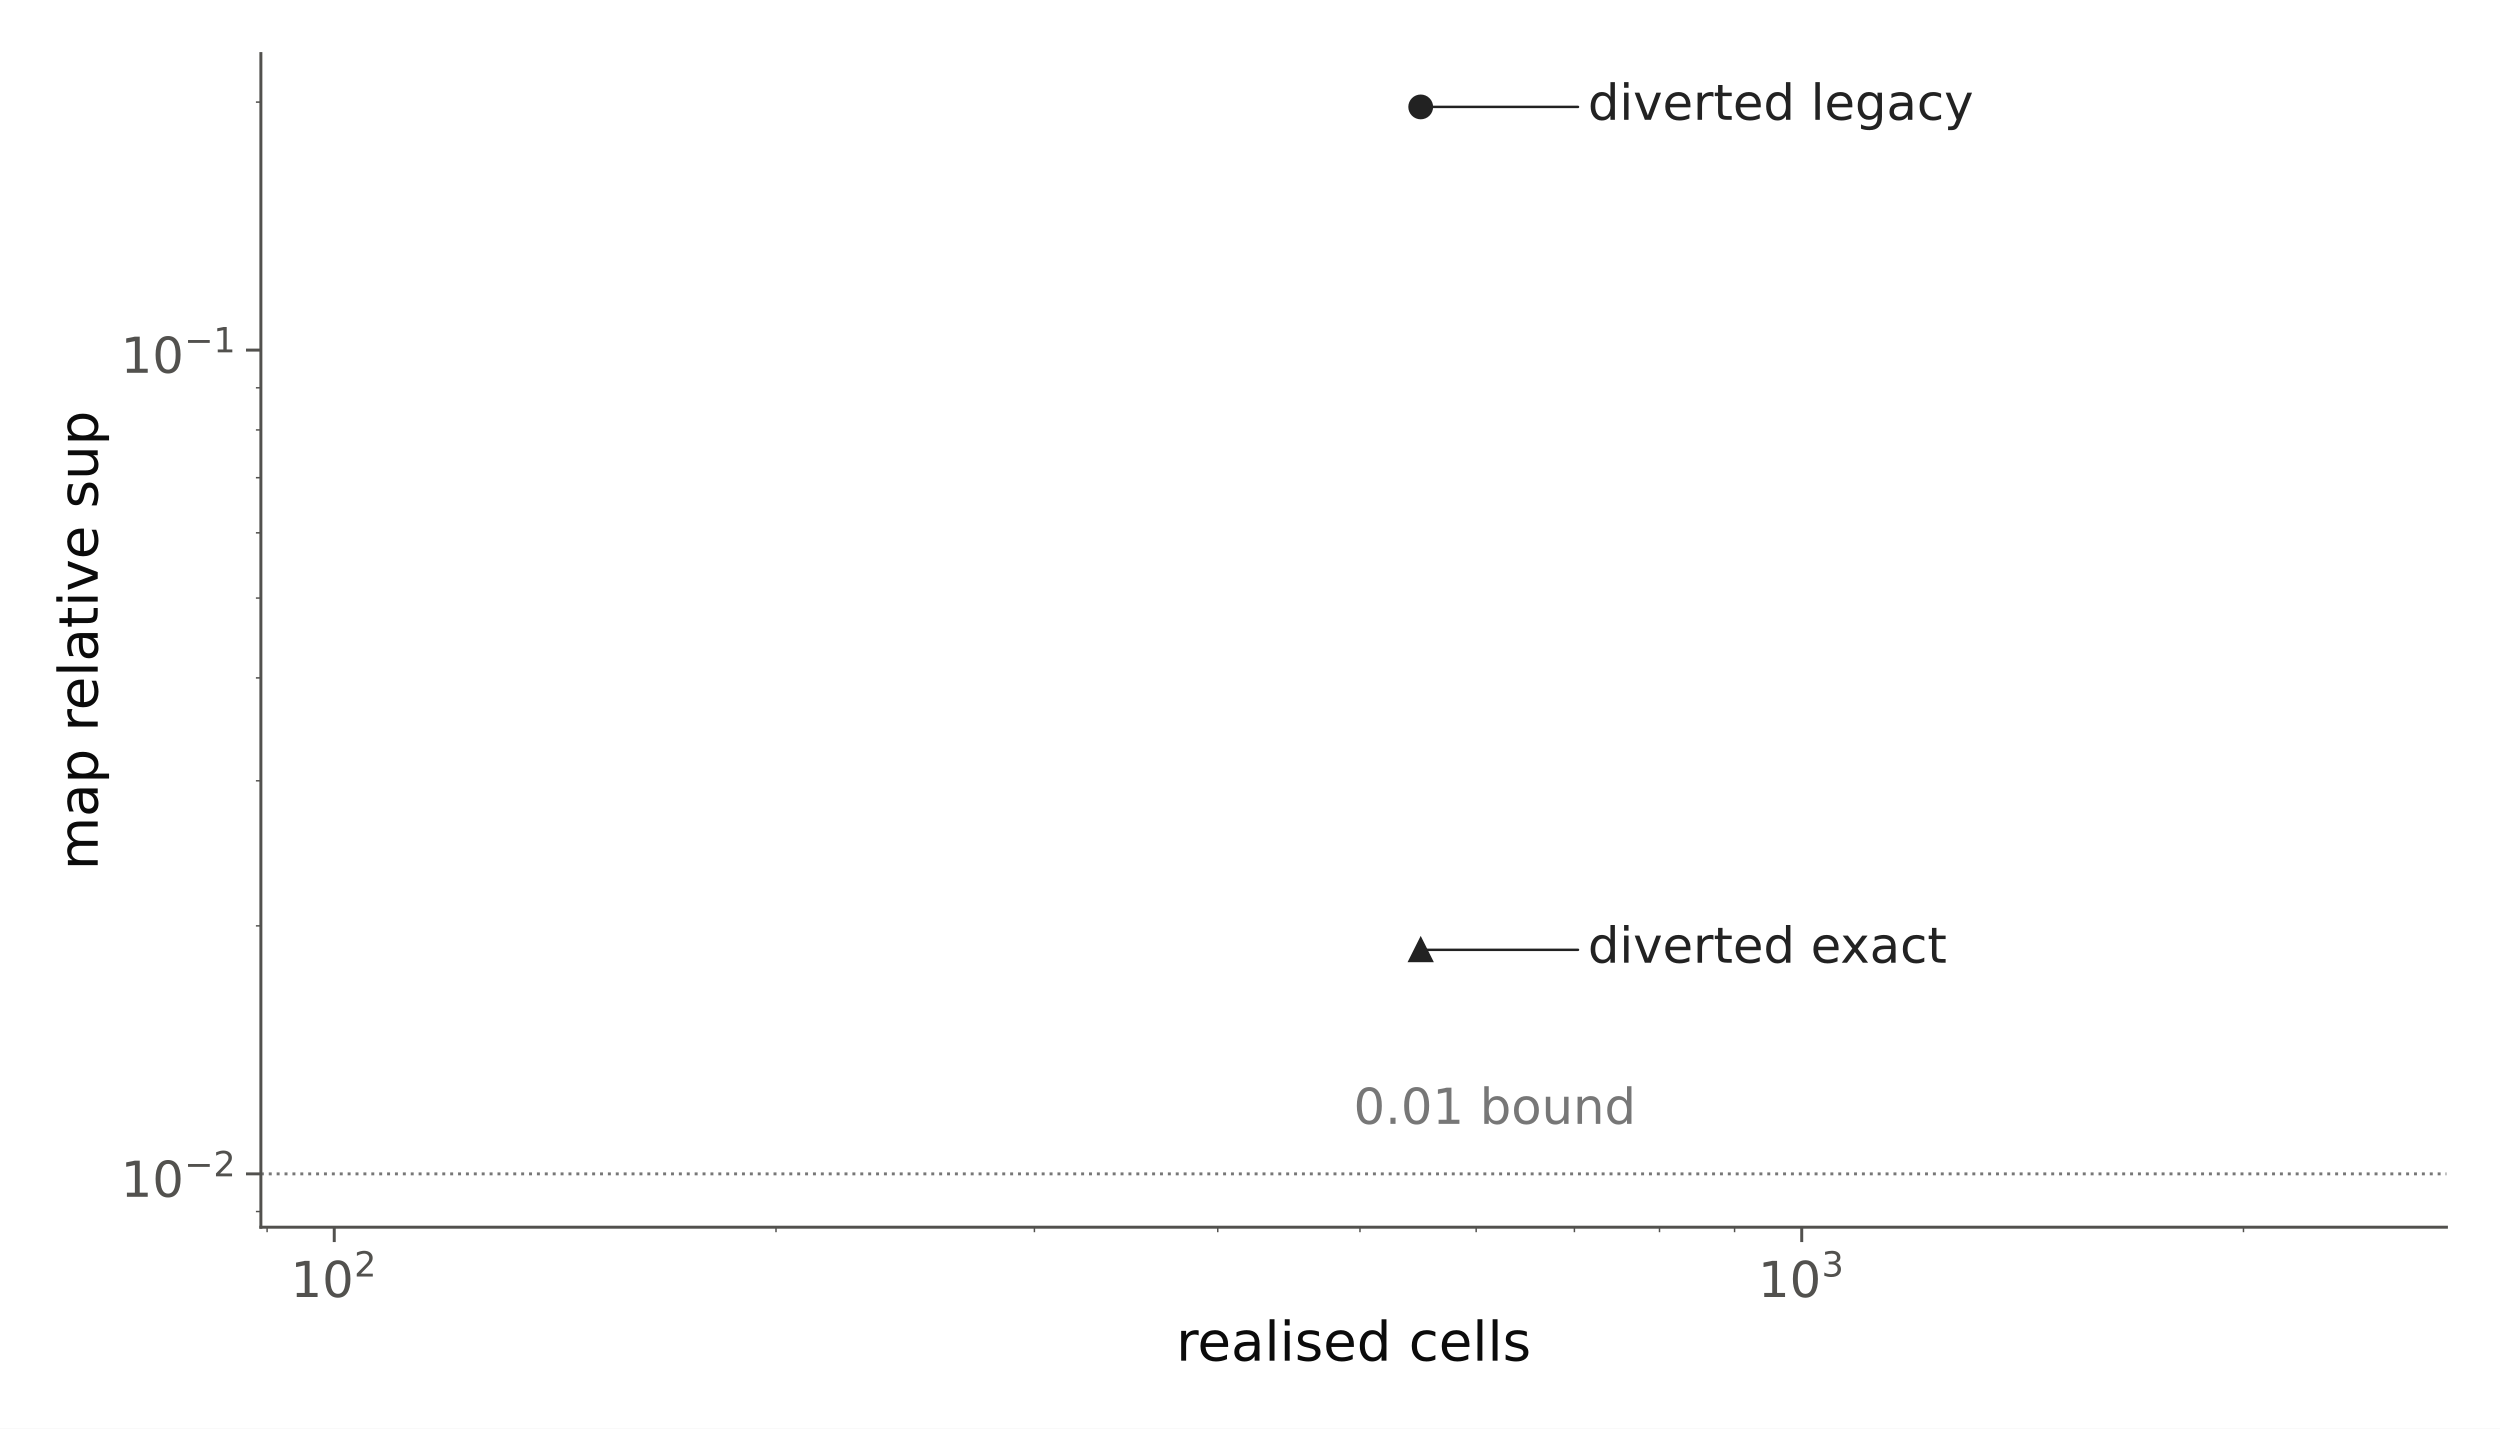
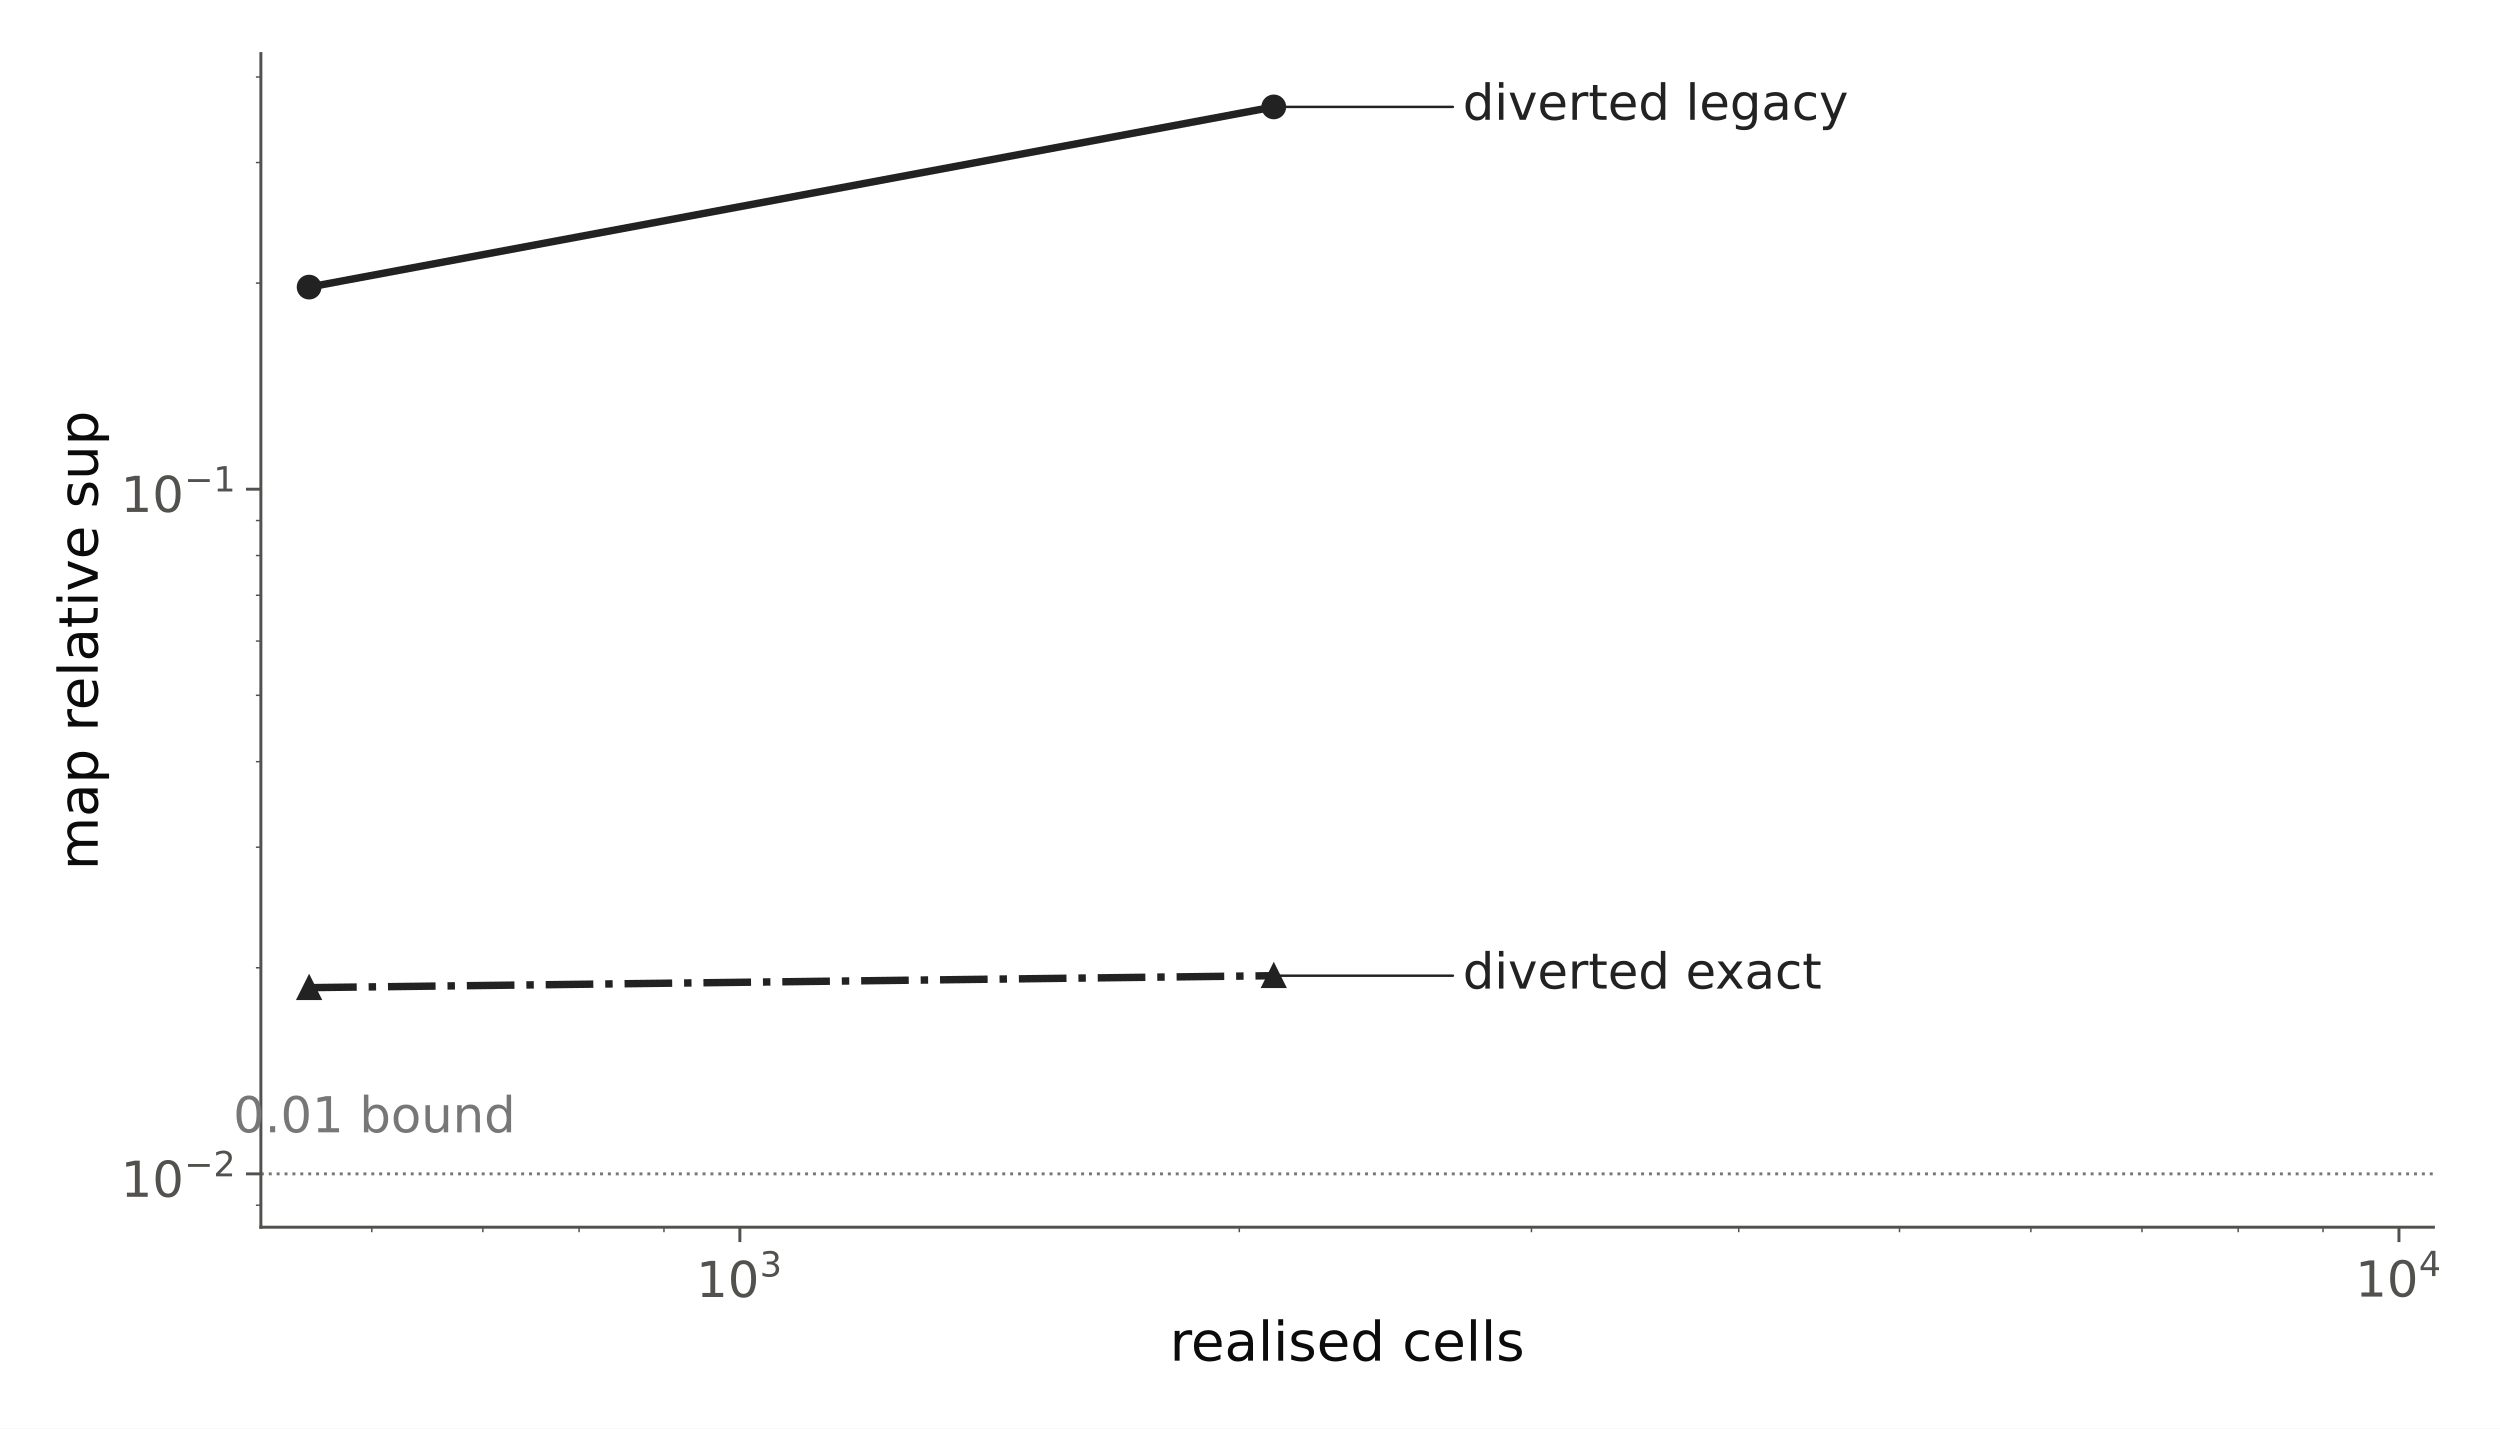
<svg xmlns="http://www.w3.org/2000/svg" xmlns:xlink="http://www.w3.org/1999/xlink" width="1008pt" height="576pt" viewBox="0 0 1008 576" version="1.1">
  <defs>
    <style type="text/css">*{stroke-linejoin: round; stroke-linecap: butt}</style>
  </defs>
  <g id="figure_1">
    <g id="patch_1">
      <path d="M 0 576 L 1008 576 L 1008 0 L 0 0 z " style="fill: #ffffff" />
    </g>
    <g id="axes_1">
      <g id="patch_2">
-         <path d="M 105.185 494.81 L 986.4 494.81 L 986.4 21.6 L 105.185 21.6 z " style="fill: #ffffff" />
+         <path d="M 105.185 494.81 L 981.154 494.81 L 981.154 21.6 L 105.185 21.6 z " style="fill: #ffffff" />
      </g>
      <g id="matplotlib.axis_1">
        <g id="xtick_1">
          <g id="line2d_1">
            <defs>
-               <path id="m27ad25ded0" d="M 0 0 L 0 6 " style="stroke: #52514e; stroke-width: 1.2" />
-             </defs>
-             <g>
-               <use xlink:href="#m27ad25ded0" x="134.769" y="494.81" style="fill: #52514e; stroke: #52514e; stroke-width: 1.2" />
+               <path id="m696aa452d0" d="M 0 0 L 0 6 " style="stroke: #52514e; stroke-width: 1.2" />
+             </defs>
+             <g>
+               <use xlink:href="#m696aa452d0" x="298.315" y="494.81" style="fill: #52514e; stroke: #52514e; stroke-width: 1.2" />
            </g>
          </g>
          <g id="text_1">
-             <g style="fill: #52514e" transform="translate(117.1694 523.1102) scale(0.2 -0.2)">
+             <g style="fill: #52514e" transform="translate(280.7149 523.1102) scale(0.2 -0.2)">
              <defs>
                <path id="DejaVuSans-14" d="M 794 531 L 1825 531 L 1825 4091 L 703 3866 L 703 4441 L 1819 4666 L 2450 4666 L 2450 531 L 3481 531 L 3481 0 L 794 0 L 794 531 z " transform="scale(0.015625)" />
                <path id="DejaVuSans-13" d="M 2034 4250 Q 1547 4250 1301 3770 Q 1056 3291 1056 2328 Q 1056 1369 1301 889 Q 1547 409 2034 409 Q 2525 409 2770 889 Q 3016 1369 3016 2328 Q 3016 3291 2770 3770 Q 2525 4250 2034 4250 z M 2034 4750 Q 2819 4750 3233 4129 Q 3647 3509 3647 2328 Q 3647 1150 3233 529 Q 2819 -91 2034 -91 Q 1250 -91 836 529 Q 422 1150 422 2328 Q 422 3509 836 4129 Q 1250 4750 2034 4750 z " transform="scale(0.015625)" />
-                 <path id="DejaVuSans-15" d="M 1228 531 L 3431 531 L 3431 0 L 469 0 L 469 531 Q 828 903 1448 1529 Q 2069 2156 2228 2338 Q 2531 2678 2651 2914 Q 2772 3150 2772 3378 Q 2772 3750 2511 3984 Q 2250 4219 1831 4219 Q 1534 4219 1204 4116 Q 875 4013 500 3803 L 500 4441 Q 881 4594 1212 4672 Q 1544 4750 1819 4750 Q 2544 4750 2975 4387 Q 3406 4025 3406 3419 Q 3406 3131 3298 2873 Q 3191 2616 2906 2266 Q 2828 2175 2409 1742 Q 1991 1309 1228 531 z " transform="scale(0.015625)" />
-               </defs>
-               <use xlink:href="#DejaVuSans-14" transform="translate(0 0.746875)" />
-               <use xlink:href="#DejaVuSans-13" transform="translate(63.62305 0.746875)" />
-               <use xlink:href="#DejaVuSans-15" transform="translate(128.2031 42.04688) scale(0.7)" />
-             </g>
-           </g>
-         </g>
-         <g id="xtick_2">
-           <g id="line2d_2">
-             <g>
-               <use xlink:href="#m27ad25ded0" x="726.454" y="494.81" style="fill: #52514e; stroke: #52514e; stroke-width: 1.2" />
-             </g>
-           </g>
-           <g id="text_2">
-             <g style="fill: #52514e" transform="translate(708.8537 523.1102) scale(0.2 -0.2)">
-               <defs>
                <path id="DejaVuSans-16" d="M 2597 2516 Q 3050 2419 3304 2112 Q 3559 1806 3559 1356 Q 3559 666 3084 287 Q 2609 -91 1734 -91 Q 1441 -91 1130 -33 Q 819 25 488 141 L 488 750 Q 750 597 1062 519 Q 1375 441 1716 441 Q 2309 441 2620 675 Q 2931 909 2931 1356 Q 2931 1769 2642 2001 Q 2353 2234 1838 2234 L 1294 2234 L 1294 2753 L 1863 2753 Q 2328 2753 2575 2939 Q 2822 3125 2822 3475 Q 2822 3834 2567 4026 Q 2313 4219 1838 4219 Q 1578 4219 1281 4162 Q 984 4106 628 3988 L 628 4550 Q 988 4650 1302 4700 Q 1616 4750 1894 4750 Q 2613 4750 3031 4423 Q 3450 4097 3450 3541 Q 3450 3153 3228 2886 Q 3006 2619 2597 2516 z " transform="scale(0.015625)" />
              </defs>
              <use xlink:href="#DejaVuSans-14" transform="translate(0 0.746875)" />
              <use xlink:href="#DejaVuSans-13" transform="translate(63.62305 0.746875)" />
              <use xlink:href="#DejaVuSans-16" transform="translate(128.2031 42.04688) scale(0.7)" />
            </g>
          </g>
        </g>
+         <g id="xtick_2">
+           <g id="line2d_2">
+             <g>
+               <use xlink:href="#m696aa452d0" x="967.256" y="494.81" style="fill: #52514e; stroke: #52514e; stroke-width: 1.2" />
+             </g>
+           </g>
+           <g id="text_2">
+             <g style="fill: #52514e" transform="translate(949.6565 522.9102) scale(0.2 -0.2)">
+               <defs>
+                 <path id="DejaVuSans-17" d="M 2419 4116 L 825 1625 L 2419 1625 L 2419 4116 z M 2253 4666 L 3047 4666 L 3047 1625 L 3713 1625 L 3713 1100 L 3047 1100 L 3047 0 L 2419 0 L 2419 1100 L 313 1100 L 313 1709 L 2253 4666 z " transform="scale(0.015625)" />
+               </defs>
+               <use xlink:href="#DejaVuSans-14" transform="translate(0 0.665625)" />
+               <use xlink:href="#DejaVuSans-13" transform="translate(63.62305 0.665625)" />
+               <use xlink:href="#DejaVuSans-17" transform="translate(128.2031 41.96563) scale(0.7)" />
+             </g>
+           </g>
+         </g>
        <g id="xtick_3">
          <g id="line2d_3">
            <defs>
-               <path id="md21369ec8a" d="M 0 0 L 0 2 " style="stroke: #52514e; stroke-width: 0.6" />
-             </defs>
-             <g>
-               <use xlink:href="#md21369ec8a" x="107.695" y="494.81" style="fill: #52514e; stroke: #52514e; stroke-width: 0.6" />
+               <path id="mf795039c82" d="M 0 0 L 0 2 " style="stroke: #52514e; stroke-width: 0.6" />
+             </defs>
+             <g>
+               <use xlink:href="#mf795039c82" x="149.911" y="494.81" style="fill: #52514e; stroke: #52514e; stroke-width: 0.6" />
            </g>
          </g>
        </g>
        <g id="xtick_4">
          <g id="line2d_4">
            <g>
-               <use xlink:href="#md21369ec8a" x="312.884" y="494.81" style="fill: #52514e; stroke: #52514e; stroke-width: 0.6" />
+               <use xlink:href="#mf795039c82" x="194.695" y="494.81" style="fill: #52514e; stroke: #52514e; stroke-width: 0.6" />
            </g>
          </g>
        </g>
        <g id="xtick_5">
          <g id="line2d_5">
            <g>
-               <use xlink:href="#md21369ec8a" x="417.075" y="494.81" style="fill: #52514e; stroke: #52514e; stroke-width: 0.6" />
+               <use xlink:href="#mf795039c82" x="233.488" y="494.81" style="fill: #52514e; stroke: #52514e; stroke-width: 0.6" />
            </g>
          </g>
        </g>
        <g id="xtick_6">
          <g id="line2d_6">
            <g>
-               <use xlink:href="#md21369ec8a" x="490.999" y="494.81" style="fill: #52514e; stroke: #52514e; stroke-width: 0.6" />
+               <use xlink:href="#mf795039c82" x="267.706" y="494.81" style="fill: #52514e; stroke: #52514e; stroke-width: 0.6" />
            </g>
          </g>
        </g>
        <g id="xtick_7">
          <g id="line2d_7">
            <g>
-               <use xlink:href="#md21369ec8a" x="548.339" y="494.81" style="fill: #52514e; stroke: #52514e; stroke-width: 0.6" />
+               <use xlink:href="#mf795039c82" x="499.686" y="494.81" style="fill: #52514e; stroke: #52514e; stroke-width: 0.6" />
            </g>
          </g>
        </g>
        <g id="xtick_8">
          <g id="line2d_8">
            <g>
-               <use xlink:href="#md21369ec8a" x="595.189" y="494.81" style="fill: #52514e; stroke: #52514e; stroke-width: 0.6" />
+               <use xlink:href="#mf795039c82" x="617.481" y="494.81" style="fill: #52514e; stroke: #52514e; stroke-width: 0.6" />
            </g>
          </g>
        </g>
        <g id="xtick_9">
          <g id="line2d_9">
            <g>
-               <use xlink:href="#md21369ec8a" x="634.801" y="494.81" style="fill: #52514e; stroke: #52514e; stroke-width: 0.6" />
+               <use xlink:href="#mf795039c82" x="701.058" y="494.81" style="fill: #52514e; stroke: #52514e; stroke-width: 0.6" />
            </g>
          </g>
        </g>
        <g id="xtick_10">
          <g id="line2d_10">
            <g>
-               <use xlink:href="#md21369ec8a" x="669.114" y="494.81" style="fill: #52514e; stroke: #52514e; stroke-width: 0.6" />
+               <use xlink:href="#mf795039c82" x="765.885" y="494.81" style="fill: #52514e; stroke: #52514e; stroke-width: 0.6" />
            </g>
          </g>
        </g>
        <g id="xtick_11">
          <g id="line2d_11">
            <g>
-               <use xlink:href="#md21369ec8a" x="699.38" y="494.81" style="fill: #52514e; stroke: #52514e; stroke-width: 0.6" />
+               <use xlink:href="#mf795039c82" x="818.853" y="494.81" style="fill: #52514e; stroke: #52514e; stroke-width: 0.6" />
            </g>
          </g>
        </g>
        <g id="xtick_12">
          <g id="line2d_12">
            <g>
-               <use xlink:href="#md21369ec8a" x="904.568" y="494.81" style="fill: #52514e; stroke: #52514e; stroke-width: 0.6" />
+               <use xlink:href="#mf795039c82" x="863.636" y="494.81" style="fill: #52514e; stroke: #52514e; stroke-width: 0.6" />
+             </g>
+           </g>
+         </g>
+         <g id="xtick_13">
+           <g id="line2d_13">
+             <g>
+               <use xlink:href="#mf795039c82" x="902.429" y="494.81" style="fill: #52514e; stroke: #52514e; stroke-width: 0.6" />
+             </g>
+           </g>
+         </g>
+         <g id="xtick_14">
+           <g id="line2d_14">
+             <g>
+               <use xlink:href="#mf795039c82" x="936.647" y="494.81" style="fill: #52514e; stroke: #52514e; stroke-width: 0.6" />
            </g>
          </g>
        </g>
        <g id="text_3">
-           <g style="fill: #0b0b0b" transform="translate(474.2548 548.6314) scale(0.22 -0.22)">
+           <g style="fill: #0b0b0b" transform="translate(471.6318 548.6314) scale(0.22 -0.22)">
            <defs>
              <path id="DejaVuSans-55" d="M 2631 2963 Q 2534 3019 2420 3045 Q 2306 3072 2169 3072 Q 1681 3072 1420 2755 Q 1159 2438 1159 1844 L 1159 0 L 581 0 L 581 3500 L 1159 3500 L 1159 2956 Q 1341 3275 1631 3429 Q 1922 3584 2338 3584 Q 2397 3584 2469 3576 Q 2541 3569 2628 3553 L 2631 2963 z " transform="scale(0.015625)" />
              <path id="DejaVuSans-48" d="M 3597 1894 L 3597 1613 L 953 1613 Q 991 1019 1311 708 Q 1631 397 2203 397 Q 2534 397 2845 478 Q 3156 559 3463 722 L 3463 178 Q 3153 47 2828 -22 Q 2503 -91 2169 -91 Q 1331 -91 842 396 Q 353 884 353 1716 Q 353 2575 817 3079 Q 1281 3584 2069 3584 Q 2775 3584 3186 3129 Q 3597 2675 3597 1894 z M 3022 2063 Q 3016 2534 2758 2815 Q 2500 3097 2075 3097 Q 1594 3097 1305 2825 Q 1016 2553 972 2059 L 3022 2063 z " transform="scale(0.015625)" />
              <path id="DejaVuSans-44" d="M 2194 1759 Q 1497 1759 1228 1600 Q 959 1441 959 1056 Q 959 750 1161 570 Q 1363 391 1709 391 Q 2188 391 2477 730 Q 2766 1069 2766 1631 L 2766 1759 L 2194 1759 z M 3341 1997 L 3341 0 L 2766 0 L 2766 531 Q 2569 213 2275 61 Q 1981 -91 1556 -91 Q 1019 -91 701 211 Q 384 513 384 1019 Q 384 1609 779 1909 Q 1175 2209 1959 2209 L 2766 2209 L 2766 2266 Q 2766 2663 2505 2880 Q 2244 3097 1772 3097 Q 1472 3097 1187 3025 Q 903 2953 641 2809 L 641 3341 Q 956 3463 1253 3523 Q 1550 3584 1831 3584 Q 2591 3584 2966 3190 Q 3341 2797 3341 1997 z " transform="scale(0.015625)" />
              <path id="DejaVuSans-4f" d="M 603 4863 L 1178 4863 L 1178 0 L 603 0 L 603 4863 z " transform="scale(0.015625)" />
              <path id="DejaVuSans-4c" d="M 603 3500 L 1178 3500 L 1178 0 L 603 0 L 603 3500 z M 603 4863 L 1178 4863 L 1178 4134 L 603 4134 L 603 4863 z " transform="scale(0.015625)" />
              <path id="DejaVuSans-56" d="M 2834 3397 L 2834 2853 Q 2591 2978 2328 3040 Q 2066 3103 1784 3103 Q 1356 3103 1142 2972 Q 928 2841 928 2578 Q 928 2378 1081 2264 Q 1234 2150 1697 2047 L 1894 2003 Q 2506 1872 2764 1633 Q 3022 1394 3022 966 Q 3022 478 2636 193 Q 2250 -91 1575 -91 Q 1294 -91 989 -36 Q 684 19 347 128 L 347 722 Q 666 556 975 473 Q 1284 391 1588 391 Q 1994 391 2212 530 Q 2431 669 2431 922 Q 2431 1156 2273 1281 Q 2116 1406 1581 1522 L 1381 1569 Q 847 1681 609 1914 Q 372 2147 372 2553 Q 372 3047 722 3315 Q 1072 3584 1716 3584 Q 2034 3584 2315 3537 Q 2597 3491 2834 3397 z " transform="scale(0.015625)" />
              <path id="DejaVuSans-47" d="M 2906 2969 L 2906 4863 L 3481 4863 L 3481 0 L 2906 0 L 2906 525 Q 2725 213 2448 61 Q 2172 -91 1784 -91 Q 1150 -91 751 415 Q 353 922 353 1747 Q 353 2572 751 3078 Q 1150 3584 1784 3584 Q 2172 3584 2448 3432 Q 2725 3281 2906 2969 z M 947 1747 Q 947 1113 1208 752 Q 1469 391 1925 391 Q 2381 391 2643 752 Q 2906 1113 2906 1747 Q 2906 2381 2643 2742 Q 2381 3103 1925 3103 Q 1469 3103 1208 2742 Q 947 2381 947 1747 z " transform="scale(0.015625)" />
              <path id="DejaVuSans-3" transform="scale(0.015625)" />
              <path id="DejaVuSans-46" d="M 3122 3366 L 3122 2828 Q 2878 2963 2633 3030 Q 2388 3097 2138 3097 Q 1578 3097 1268 2742 Q 959 2388 959 1747 Q 959 1106 1268 751 Q 1578 397 2138 397 Q 2388 397 2633 464 Q 2878 531 3122 666 L 3122 134 Q 2881 22 2623 -34 Q 2366 -91 2075 -91 Q 1284 -91 818 406 Q 353 903 353 1747 Q 353 2603 823 3093 Q 1294 3584 2113 3584 Q 2378 3584 2631 3529 Q 2884 3475 3122 3366 z " transform="scale(0.015625)" />
            </defs>
            <use xlink:href="#DejaVuSans-55" />
            <use xlink:href="#DejaVuSans-48" transform="translate(38.90625 0)" />
            <use xlink:href="#DejaVuSans-44" transform="translate(100.4375 0)" />
            <use xlink:href="#DejaVuSans-4f" transform="translate(161.7188 0)" />
            <use xlink:href="#DejaVuSans-4c" transform="translate(189.5 0)" />
            <use xlink:href="#DejaVuSans-56" transform="translate(217.2812 0)" />
            <use xlink:href="#DejaVuSans-48" transform="translate(269.375 0)" />
            <use xlink:href="#DejaVuSans-47" transform="translate(330.9062 0)" />
            <use xlink:href="#DejaVuSans-3" transform="translate(394.3906 0)" />
            <use xlink:href="#DejaVuSans-46" transform="translate(426.1719 0)" />
            <use xlink:href="#DejaVuSans-48" transform="translate(481.1562 0)" />
            <use xlink:href="#DejaVuSans-4f" transform="translate(542.6875 0)" />
            <use xlink:href="#DejaVuSans-4f" transform="translate(570.4688 0)" />
            <use xlink:href="#DejaVuSans-56" transform="translate(598.25 0)" />
          </g>
        </g>
      </g>
      <g id="matplotlib.axis_2">
        <g id="ytick_1">
-           <g id="line2d_13">
-             <defs>
-               <path id="m251c0c0524" d="M 0 0 L -6 0 " style="stroke: #52514e; stroke-width: 1.2" />
-             </defs>
-             <g>
-               <use xlink:href="#m251c0c0524" x="105.185" y="473.301" style="fill: #52514e; stroke: #52514e; stroke-width: 1.2" />
+           <g id="line2d_15">
+             <defs>
+               <path id="mcea292b8c6" d="M 0 0 L -6 0 " style="stroke: #52514e; stroke-width: 1.2" />
+             </defs>
+             <g>
+               <use xlink:href="#mcea292b8c6" x="105.185" y="473.301" style="fill: #52514e; stroke: #52514e; stroke-width: 1.2" />
            </g>
          </g>
          <g id="text_4">
            <g style="fill: #52514e" transform="translate(48.68516 482.7006) scale(0.2 -0.2)">
              <defs>
                <path id="DejaVuSans-c9c" d="M 678 2272 L 4684 2272 L 4684 1741 L 678 1741 L 678 2272 z " transform="scale(0.015625)" />
+                 <path id="DejaVuSans-15" d="M 1228 531 L 3431 531 L 3431 0 L 469 0 L 469 531 Q 828 903 1448 1529 Q 2069 2156 2228 2338 Q 2531 2678 2651 2914 Q 2772 3150 2772 3378 Q 2772 3750 2511 3984 Q 2250 4219 1831 4219 Q 1534 4219 1204 4116 Q 875 4013 500 3803 L 500 4441 Q 881 4594 1212 4672 Q 1544 4750 1819 4750 Q 2544 4750 2975 4387 Q 3406 4025 3406 3419 Q 3406 3131 3298 2873 Q 3191 2616 2906 2266 Q 2828 2175 2409 1742 Q 1991 1309 1228 531 z " transform="scale(0.015625)" />
              </defs>
              <use xlink:href="#DejaVuSans-14" transform="translate(0 0.746875)" />
              <use xlink:href="#DejaVuSans-13" transform="translate(63.62305 0.746875)" />
              <use xlink:href="#DejaVuSans-c9c" transform="translate(128.2031 42.04688) scale(0.7)" />
              <use xlink:href="#DejaVuSans-15" transform="translate(186.8555 42.04688) scale(0.7)" />
            </g>
          </g>
        </g>
        <g id="ytick_2">
-           <g id="line2d_14">
-             <g>
-               <use xlink:href="#m251c0c0524" x="105.185" y="141.155" style="fill: #52514e; stroke: #52514e; stroke-width: 1.2" />
+           <g id="line2d_16">
+             <g>
+               <use xlink:href="#mcea292b8c6" x="105.185" y="197.246" style="fill: #52514e; stroke: #52514e; stroke-width: 1.2" />
            </g>
          </g>
          <g id="text_5">
-             <g style="fill: #52514e" transform="translate(48.68516 150.4546) scale(0.2 -0.2)">
+             <g style="fill: #52514e" transform="translate(48.68516 206.5461) scale(0.2 -0.2)">
              <use xlink:href="#DejaVuSans-14" transform="translate(0 0.665625)" />
              <use xlink:href="#DejaVuSans-13" transform="translate(63.62305 0.665625)" />
              <use xlink:href="#DejaVuSans-c9c" transform="translate(128.2031 41.96563) scale(0.7)" />
              <use xlink:href="#DejaVuSans-14" transform="translate(186.8555 41.96563) scale(0.7)" />
            </g>
          </g>
        </g>
        <g id="ytick_3">
-           <g id="line2d_15">
-             <defs>
-               <path id="mbcf720650f" d="M 0 0 L -2 0 " style="stroke: #52514e; stroke-width: 0.6" />
-             </defs>
-             <g>
-               <use xlink:href="#mbcf720650f" x="105.185" y="488.499" style="fill: #52514e; stroke: #52514e; stroke-width: 0.6" />
+           <g id="line2d_17">
+             <defs>
+               <path id="maac34dcb6e" d="M 0 0 L -2 0 " style="stroke: #52514e; stroke-width: 0.6" />
+             </defs>
+             <g>
+               <use xlink:href="#maac34dcb6e" x="105.185" y="485.932" style="fill: #52514e; stroke: #52514e; stroke-width: 0.6" />
            </g>
          </g>
        </g>
        <g id="ytick_4">
-           <g id="line2d_16">
-             <g>
-               <use xlink:href="#mbcf720650f" x="105.185" y="373.315" style="fill: #52514e; stroke: #52514e; stroke-width: 0.6" />
+           <g id="line2d_18">
+             <g>
+               <use xlink:href="#maac34dcb6e" x="105.185" y="390.2" style="fill: #52514e; stroke: #52514e; stroke-width: 0.6" />
            </g>
          </g>
        </g>
        <g id="ytick_5">
-           <g id="line2d_17">
-             <g>
-               <use xlink:href="#mbcf720650f" x="105.185" y="314.827" style="fill: #52514e; stroke: #52514e; stroke-width: 0.6" />
+           <g id="line2d_19">
+             <g>
+               <use xlink:href="#maac34dcb6e" x="105.185" y="341.589" style="fill: #52514e; stroke: #52514e; stroke-width: 0.6" />
            </g>
          </g>
        </g>
        <g id="ytick_6">
-           <g id="line2d_18">
-             <g>
-               <use xlink:href="#mbcf720650f" x="105.185" y="273.329" style="fill: #52514e; stroke: #52514e; stroke-width: 0.6" />
+           <g id="line2d_20">
+             <g>
+               <use xlink:href="#maac34dcb6e" x="105.185" y="307.099" style="fill: #52514e; stroke: #52514e; stroke-width: 0.6" />
            </g>
          </g>
        </g>
        <g id="ytick_7">
-           <g id="line2d_19">
-             <g>
-               <use xlink:href="#mbcf720650f" x="105.185" y="241.14" style="fill: #52514e; stroke: #52514e; stroke-width: 0.6" />
+           <g id="line2d_21">
+             <g>
+               <use xlink:href="#maac34dcb6e" x="105.185" y="280.347" style="fill: #52514e; stroke: #52514e; stroke-width: 0.6" />
            </g>
          </g>
        </g>
        <g id="ytick_8">
-           <g id="line2d_20">
-             <g>
-               <use xlink:href="#mbcf720650f" x="105.185" y="214.841" style="fill: #52514e; stroke: #52514e; stroke-width: 0.6" />
+           <g id="line2d_22">
+             <g>
+               <use xlink:href="#maac34dcb6e" x="105.185" y="258.488" style="fill: #52514e; stroke: #52514e; stroke-width: 0.6" />
            </g>
          </g>
        </g>
        <g id="ytick_9">
-           <g id="line2d_21">
-             <g>
-               <use xlink:href="#mbcf720650f" x="105.185" y="192.605" style="fill: #52514e; stroke: #52514e; stroke-width: 0.6" />
+           <g id="line2d_23">
+             <g>
+               <use xlink:href="#maac34dcb6e" x="105.185" y="240.007" style="fill: #52514e; stroke: #52514e; stroke-width: 0.6" />
            </g>
          </g>
        </g>
        <g id="ytick_10">
-           <g id="line2d_22">
-             <g>
-               <use xlink:href="#mbcf720650f" x="105.185" y="173.343" style="fill: #52514e; stroke: #52514e; stroke-width: 0.6" />
+           <g id="line2d_24">
+             <g>
+               <use xlink:href="#maac34dcb6e" x="105.185" y="223.999" style="fill: #52514e; stroke: #52514e; stroke-width: 0.6" />
            </g>
          </g>
        </g>
        <g id="ytick_11">
-           <g id="line2d_23">
-             <g>
-               <use xlink:href="#mbcf720650f" x="105.185" y="156.353" style="fill: #52514e; stroke: #52514e; stroke-width: 0.6" />
+           <g id="line2d_25">
+             <g>
+               <use xlink:href="#maac34dcb6e" x="105.185" y="209.878" style="fill: #52514e; stroke: #52514e; stroke-width: 0.6" />
            </g>
          </g>
        </g>
        <g id="ytick_12">
-           <g id="line2d_24">
-             <g>
-               <use xlink:href="#mbcf720650f" x="105.185" y="41.169" style="fill: #52514e; stroke: #52514e; stroke-width: 0.6" />
+           <g id="line2d_26">
+             <g>
+               <use xlink:href="#maac34dcb6e" x="105.185" y="114.145" style="fill: #52514e; stroke: #52514e; stroke-width: 0.6" />
+             </g>
+           </g>
+         </g>
+         <g id="ytick_13">
+           <g id="line2d_27">
+             <g>
+               <use xlink:href="#maac34dcb6e" x="105.185" y="65.535" style="fill: #52514e; stroke: #52514e; stroke-width: 0.6" />
+             </g>
+           </g>
+         </g>
+         <g id="ytick_14">
+           <g id="line2d_28">
+             <g>
+               <use xlink:href="#maac34dcb6e" x="105.185" y="31.045" style="fill: #52514e; stroke: #52514e; stroke-width: 0.6" />
            </g>
          </g>
        </g>
        <g id="text_6">
          <g style="fill: #0b0b0b" transform="translate(39.4 350.813) rotate(-90) scale(0.22 -0.22)">
            <defs>
              <path id="DejaVuSans-50" d="M 3328 2828 Q 3544 3216 3844 3400 Q 4144 3584 4550 3584 Q 5097 3584 5394 3201 Q 5691 2819 5691 2113 L 5691 0 L 5113 0 L 5113 2094 Q 5113 2597 4934 2840 Q 4756 3084 4391 3084 Q 3944 3084 3684 2787 Q 3425 2491 3425 1978 L 3425 0 L 2847 0 L 2847 2094 Q 2847 2600 2669 2842 Q 2491 3084 2119 3084 Q 1678 3084 1418 2786 Q 1159 2488 1159 1978 L 1159 0 L 581 0 L 581 3500 L 1159 3500 L 1159 2956 Q 1356 3278 1631 3431 Q 1906 3584 2284 3584 Q 2666 3584 2933 3390 Q 3200 3197 3328 2828 z " transform="scale(0.015625)" />
              <path id="DejaVuSans-53" d="M 1159 525 L 1159 -1331 L 581 -1331 L 581 3500 L 1159 3500 L 1159 2969 Q 1341 3281 1617 3432 Q 1894 3584 2278 3584 Q 2916 3584 3314 3078 Q 3713 2572 3713 1747 Q 3713 922 3314 415 Q 2916 -91 2278 -91 Q 1894 -91 1617 61 Q 1341 213 1159 525 z M 3116 1747 Q 3116 2381 2855 2742 Q 2594 3103 2138 3103 Q 1681 3103 1420 2742 Q 1159 2381 1159 1747 Q 1159 1113 1420 752 Q 1681 391 2138 391 Q 2594 391 2855 752 Q 3116 1113 3116 1747 z " transform="scale(0.015625)" />
              <path id="DejaVuSans-57" d="M 1172 4494 L 1172 3500 L 2356 3500 L 2356 3053 L 1172 3053 L 1172 1153 Q 1172 725 1289 603 Q 1406 481 1766 481 L 2356 481 L 2356 0 L 1766 0 Q 1100 0 847 248 Q 594 497 594 1153 L 594 3053 L 172 3053 L 172 3500 L 594 3500 L 594 4494 L 1172 4494 z " transform="scale(0.015625)" />
              <path id="DejaVuSans-59" d="M 191 3500 L 800 3500 L 1894 563 L 2988 3500 L 3597 3500 L 2284 0 L 1503 0 L 191 3500 z " transform="scale(0.015625)" />
              <path id="DejaVuSans-58" d="M 544 1381 L 544 3500 L 1119 3500 L 1119 1403 Q 1119 906 1312 657 Q 1506 409 1894 409 Q 2359 409 2629 706 Q 2900 1003 2900 1516 L 2900 3500 L 3475 3500 L 3475 0 L 2900 0 L 2900 538 Q 2691 219 2414 64 Q 2138 -91 1772 -91 Q 1169 -91 856 284 Q 544 659 544 1381 z M 1991 3584 L 1991 3584 z " transform="scale(0.015625)" />
            </defs>
            <use xlink:href="#DejaVuSans-50" />
            <use xlink:href="#DejaVuSans-44" transform="translate(97.40625 0)" />
            <use xlink:href="#DejaVuSans-53" transform="translate(158.6875 0)" />
            <use xlink:href="#DejaVuSans-3" transform="translate(222.1719 0)" />
            <use xlink:href="#DejaVuSans-55" transform="translate(253.9531 0)" />
            <use xlink:href="#DejaVuSans-48" transform="translate(292.8594 0)" />
            <use xlink:href="#DejaVuSans-4f" transform="translate(354.3906 0)" />
            <use xlink:href="#DejaVuSans-44" transform="translate(382.1719 0)" />
            <use xlink:href="#DejaVuSans-57" transform="translate(443.4531 0)" />
            <use xlink:href="#DejaVuSans-4c" transform="translate(482.6562 0)" />
            <use xlink:href="#DejaVuSans-59" transform="translate(510.4375 0)" />
            <use xlink:href="#DejaVuSans-48" transform="translate(569.625 0)" />
            <use xlink:href="#DejaVuSans-3" transform="translate(631.1562 0)" />
            <use xlink:href="#DejaVuSans-56" transform="translate(662.9375 0)" />
            <use xlink:href="#DejaVuSans-58" transform="translate(715.0312 0)" />
            <use xlink:href="#DejaVuSans-53" transform="translate(778.4062 0)" />
          </g>
        </g>
      </g>
-       <g id="line2d_25">
-         <path d="M 572.83 43.11 " clip-path="url(#pecdff4f695)" style="fill: none; stroke: #222222; stroke-width: 3; stroke-linecap: square" />
+       <g id="line2d_29">
+         <path d="M 124.633 398.222 L 513.584 393.399 " clip-path="url(#p2668e99714)" style="fill: none; stroke-dasharray: 19.2,4.8,3,4.8; stroke-dashoffset: 0; stroke: #222222; stroke-width: 3" />
        <defs>
-           <path id="m93cf2d044a" d="M 0 4.5 C 1.193 4.5 2.338 4.026 3.182 3.182 C 4.026 2.338 4.5 1.193 4.5 0 C 4.5 -1.193 4.026 -2.338 3.182 -3.182 C 2.338 -4.026 1.193 -4.5 0 -4.5 C -1.193 -4.5 -2.338 -4.026 -3.182 -3.182 C -4.026 -2.338 -4.5 -1.193 -4.5 0 C -4.5 1.193 -4.026 2.338 -3.182 3.182 C -2.338 4.026 -1.193 4.5 0 4.5 z " style="stroke: #222222" />
+           <path id="m3349becd59" d="M 0 -4.5 L -4.5 4.5 L 4.5 4.5 z " style="stroke: #222222; stroke-linejoin: miter" />
        </defs>
-         <g clip-path="url(#pecdff4f695)">
-           <use xlink:href="#m93cf2d044a" x="572.83" y="43.11" style="fill: #222222; stroke: #222222" />
-         </g>
-       </g>
-       <g id="line2d_26">
-         <path d="M 572.83 382.966 " clip-path="url(#pecdff4f695)" style="fill: none; stroke-dasharray: 19.2,4.8,3,4.8; stroke-dashoffset: 0; stroke: #222222; stroke-width: 3" />
+         <g clip-path="url(#p2668e99714)">
+           <use xlink:href="#m3349becd59" x="124.633" y="398.222" style="fill: #222222; stroke: #222222; stroke-linejoin: miter" />
+           <use xlink:href="#m3349becd59" x="513.584" y="393.399" style="fill: #222222; stroke: #222222; stroke-linejoin: miter" />
+         </g>
+       </g>
+       <g id="line2d_30">
+         <path d="M 124.633 115.759 L 513.584 43.11 " clip-path="url(#p2668e99714)" style="fill: none; stroke: #222222; stroke-width: 3; stroke-linecap: square" />
        <defs>
-           <path id="mbdd7b582de" d="M 0 -4.5 L -4.5 4.5 L 4.5 4.5 z " style="stroke: #222222; stroke-linejoin: miter" />
+           <path id="m5b731127b3" d="M 0 4.5 C 1.193 4.5 2.338 4.026 3.182 3.182 C 4.026 2.338 4.5 1.193 4.5 0 C 4.5 -1.193 4.026 -2.338 3.182 -3.182 C 2.338 -4.026 1.193 -4.5 0 -4.5 C -1.193 -4.5 -2.338 -4.026 -3.182 -3.182 C -4.026 -2.338 -4.5 -1.193 -4.5 0 C -4.5 1.193 -4.026 2.338 -3.182 3.182 C -2.338 4.026 -1.193 4.5 0 4.5 z " style="stroke: #222222" />
        </defs>
-         <g clip-path="url(#pecdff4f695)">
-           <use xlink:href="#mbdd7b582de" x="572.83" y="382.966" style="fill: #222222; stroke: #222222; stroke-linejoin: miter" />
-         </g>
-       </g>
-       <g id="line2d_27">
-         <path d="M 105.185 473.301 L 986.4 473.301 " clip-path="url(#pecdff4f695)" style="fill: none; stroke-dasharray: 1.2,1.98; stroke-dashoffset: 0; stroke: #777777; stroke-width: 1.2" />
+         <g clip-path="url(#p2668e99714)">
+           <use xlink:href="#m5b731127b3" x="124.633" y="115.759" style="fill: #222222; stroke: #222222" />
+           <use xlink:href="#m5b731127b3" x="513.584" y="43.11" style="fill: #222222; stroke: #222222" />
+         </g>
+       </g>
+       <g id="line2d_31">
+         <path d="M 105.185 473.301 L 981.154 473.301 " clip-path="url(#p2668e99714)" style="fill: none; stroke-dasharray: 1.2,1.98; stroke-dashoffset: 0; stroke: #777777; stroke-width: 1.2" />
      </g>
      <g id="patch_3">
        <path d="M 105.185 494.81 L 105.185 21.6 " style="fill: none; stroke: #52514e; stroke-width: 1.2; stroke-linejoin: miter; stroke-linecap: square" />
      </g>
      <g id="patch_4">
-         <path d="M 105.185 494.81 L 986.4 494.81 " style="fill: none; stroke: #52514e; stroke-width: 1.2; stroke-linejoin: miter; stroke-linecap: square" />
+         <path d="M 105.185 494.81 L 981.154 494.81 " style="fill: none; stroke: #52514e; stroke-width: 1.2; stroke-linejoin: miter; stroke-linecap: square" />
      </g>
      <g id="patch_5">
-         <path d="M 636.25 382.966 Q 605.541 382.966 574.832 382.966 " style="fill: none; stroke: #222222; stroke-linecap: round" />
+         <path d="M 585.806 393.399 Q 550.693 393.399 515.581 393.399 " style="fill: none; stroke: #222222; stroke-linecap: round" />
      </g>
      <g id="text_7">
-         <g style="fill: #222222" transform="translate(640.2489 388.1623) scale(0.2 -0.2)">
+         <g style="fill: #222222" transform="translate(589.8054 398.5955) scale(0.2 -0.2)">
          <defs>
            <path id="DejaVuSans-5b" d="M 3513 3500 L 2247 1797 L 3578 0 L 2900 0 L 1881 1375 L 863 0 L 184 0 L 1544 1831 L 300 3500 L 978 3500 L 1906 2253 L 2834 3500 L 3513 3500 z " transform="scale(0.015625)" />
          </defs>
          <use xlink:href="#DejaVuSans-47" />
          <use xlink:href="#DejaVuSans-4c" transform="translate(63.48438 0)" />
          <use xlink:href="#DejaVuSans-59" transform="translate(91.26562 0)" />
          <use xlink:href="#DejaVuSans-48" transform="translate(150.4531 0)" />
          <use xlink:href="#DejaVuSans-55" transform="translate(211.9844 0)" />
          <use xlink:href="#DejaVuSans-57" transform="translate(253.0938 0)" />
          <use xlink:href="#DejaVuSans-48" transform="translate(292.2969 0)" />
          <use xlink:href="#DejaVuSans-47" transform="translate(353.8281 0)" />
          <use xlink:href="#DejaVuSans-3" transform="translate(417.3125 0)" />
          <use xlink:href="#DejaVuSans-48" transform="translate(449.0938 0)" />
          <use xlink:href="#DejaVuSans-5b" transform="translate(508.875 0)" />
          <use xlink:href="#DejaVuSans-44" transform="translate(568.0625 0)" />
          <use xlink:href="#DejaVuSans-46" transform="translate(629.3438 0)" />
          <use xlink:href="#DejaVuSans-57" transform="translate(684.3281 0)" />
        </g>
      </g>
      <g id="patch_6">
-         <path d="M 636.252 43.11 Q 605.542 43.11 574.832 43.11 " style="fill: none; stroke: #222222; stroke-linecap: round" />
+         <path d="M 585.806 43.11 Q 550.694 43.11 515.581 43.11 " style="fill: none; stroke: #222222; stroke-linecap: round" />
      </g>
      <g id="text_8">
-         <g style="fill: #222222" transform="translate(640.2489 48.30565) scale(0.2 -0.2)">
+         <g style="fill: #222222" transform="translate(589.8054 48.30565) scale(0.2 -0.2)">
          <defs>
            <path id="DejaVuSans-4a" d="M 2906 1791 Q 2906 2416 2648 2759 Q 2391 3103 1925 3103 Q 1463 3103 1205 2759 Q 947 2416 947 1791 Q 947 1169 1205 825 Q 1463 481 1925 481 Q 2391 481 2648 825 Q 2906 1169 2906 1791 z M 3481 434 Q 3481 -459 3084 -895 Q 2688 -1331 1869 -1331 Q 1566 -1331 1297 -1286 Q 1028 -1241 775 -1147 L 775 -588 Q 1028 -725 1275 -790 Q 1522 -856 1778 -856 Q 2344 -856 2625 -561 Q 2906 -266 2906 331 L 2906 616 Q 2728 306 2450 153 Q 2172 0 1784 0 Q 1141 0 747 490 Q 353 981 353 1791 Q 353 2603 747 3093 Q 1141 3584 1784 3584 Q 2172 3584 2450 3431 Q 2728 3278 2906 2969 L 2906 3500 L 3481 3500 L 3481 434 z " transform="scale(0.015625)" />
            <path id="DejaVuSans-5c" d="M 2059 -325 Q 1816 -950 1584 -1140 Q 1353 -1331 966 -1331 L 506 -1331 L 506 -850 L 844 -850 Q 1081 -850 1212 -737 Q 1344 -625 1503 -206 L 1606 56 L 191 3500 L 800 3500 L 1894 763 L 2988 3500 L 3597 3500 L 2059 -325 z " transform="scale(0.015625)" />
          </defs>
          <use xlink:href="#DejaVuSans-47" />
          <use xlink:href="#DejaVuSans-4c" transform="translate(63.48438 0)" />
          <use xlink:href="#DejaVuSans-59" transform="translate(91.26562 0)" />
          <use xlink:href="#DejaVuSans-48" transform="translate(150.4531 0)" />
          <use xlink:href="#DejaVuSans-55" transform="translate(211.9844 0)" />
          <use xlink:href="#DejaVuSans-57" transform="translate(253.0938 0)" />
          <use xlink:href="#DejaVuSans-48" transform="translate(292.2969 0)" />
          <use xlink:href="#DejaVuSans-47" transform="translate(353.8281 0)" />
          <use xlink:href="#DejaVuSans-3" transform="translate(417.3125 0)" />
          <use xlink:href="#DejaVuSans-4f" transform="translate(449.0938 0)" />
          <use xlink:href="#DejaVuSans-48" transform="translate(476.875 0)" />
          <use xlink:href="#DejaVuSans-4a" transform="translate(538.4062 0)" />
          <use xlink:href="#DejaVuSans-44" transform="translate(601.8906 0)" />
          <use xlink:href="#DejaVuSans-46" transform="translate(663.1719 0)" />
          <use xlink:href="#DejaVuSans-5c" transform="translate(718.1562 0)" />
        </g>
      </g>
      <g id="text_9">
-         <g style="fill: #777777" transform="translate(545.7564 453.1401) scale(0.2 -0.2)">
+         <g style="fill: #777777" transform="translate(94.02363 456.5447) scale(0.2 -0.2)">
          <defs>
            <path id="DejaVuSans-11" d="M 684 794 L 1344 794 L 1344 0 L 684 0 L 684 794 z " transform="scale(0.015625)" />
            <path id="DejaVuSans-45" d="M 3116 1747 Q 3116 2381 2855 2742 Q 2594 3103 2138 3103 Q 1681 3103 1420 2742 Q 1159 2381 1159 1747 Q 1159 1113 1420 752 Q 1681 391 2138 391 Q 2594 391 2855 752 Q 3116 1113 3116 1747 z M 1159 2969 Q 1341 3281 1617 3432 Q 1894 3584 2278 3584 Q 2916 3584 3314 3078 Q 3713 2572 3713 1747 Q 3713 922 3314 415 Q 2916 -91 2278 -91 Q 1894 -91 1617 61 Q 1341 213 1159 525 L 1159 0 L 581 0 L 581 4863 L 1159 4863 L 1159 2969 z " transform="scale(0.015625)" />
            <path id="DejaVuSans-52" d="M 1959 3097 Q 1497 3097 1228 2736 Q 959 2375 959 1747 Q 959 1119 1226 758 Q 1494 397 1959 397 Q 2419 397 2687 759 Q 2956 1122 2956 1747 Q 2956 2369 2687 2733 Q 2419 3097 1959 3097 z M 1959 3584 Q 2709 3584 3137 3096 Q 3566 2609 3566 1747 Q 3566 888 3137 398 Q 2709 -91 1959 -91 Q 1206 -91 779 398 Q 353 888 353 1747 Q 353 2609 779 3096 Q 1206 3584 1959 3584 z " transform="scale(0.015625)" />
            <path id="DejaVuSans-51" d="M 3513 2113 L 3513 0 L 2938 0 L 2938 2094 Q 2938 2591 2744 2837 Q 2550 3084 2163 3084 Q 1697 3084 1428 2787 Q 1159 2491 1159 1978 L 1159 0 L 581 0 L 581 3500 L 1159 3500 L 1159 2956 Q 1366 3272 1645 3428 Q 1925 3584 2291 3584 Q 2894 3584 3203 3211 Q 3513 2838 3513 2113 z " transform="scale(0.015625)" />
          </defs>
          <use xlink:href="#DejaVuSans-13" />
          <use xlink:href="#DejaVuSans-11" transform="translate(63.625 0)" />
          <use xlink:href="#DejaVuSans-13" transform="translate(95.40625 0)" />
          <use xlink:href="#DejaVuSans-14" transform="translate(159.0312 0)" />
          <use xlink:href="#DejaVuSans-3" transform="translate(222.6562 0)" />
          <use xlink:href="#DejaVuSans-45" transform="translate(254.4375 0)" />
          <use xlink:href="#DejaVuSans-52" transform="translate(317.9219 0)" />
          <use xlink:href="#DejaVuSans-58" transform="translate(379.1094 0)" />
          <use xlink:href="#DejaVuSans-51" transform="translate(442.4844 0)" />
          <use xlink:href="#DejaVuSans-47" transform="translate(505.8594 0)" />
        </g>
      </g>
    </g>
  </g>
  <defs>
-     <clipPath id="pecdff4f695">
-       <rect x="105.185" y="21.6" width="881.215" height="473.21" />
+     <clipPath id="p2668e99714">
+       <rect x="105.185" y="21.6" width="875.969" height="473.21" />
    </clipPath>
  </defs>
</svg>
